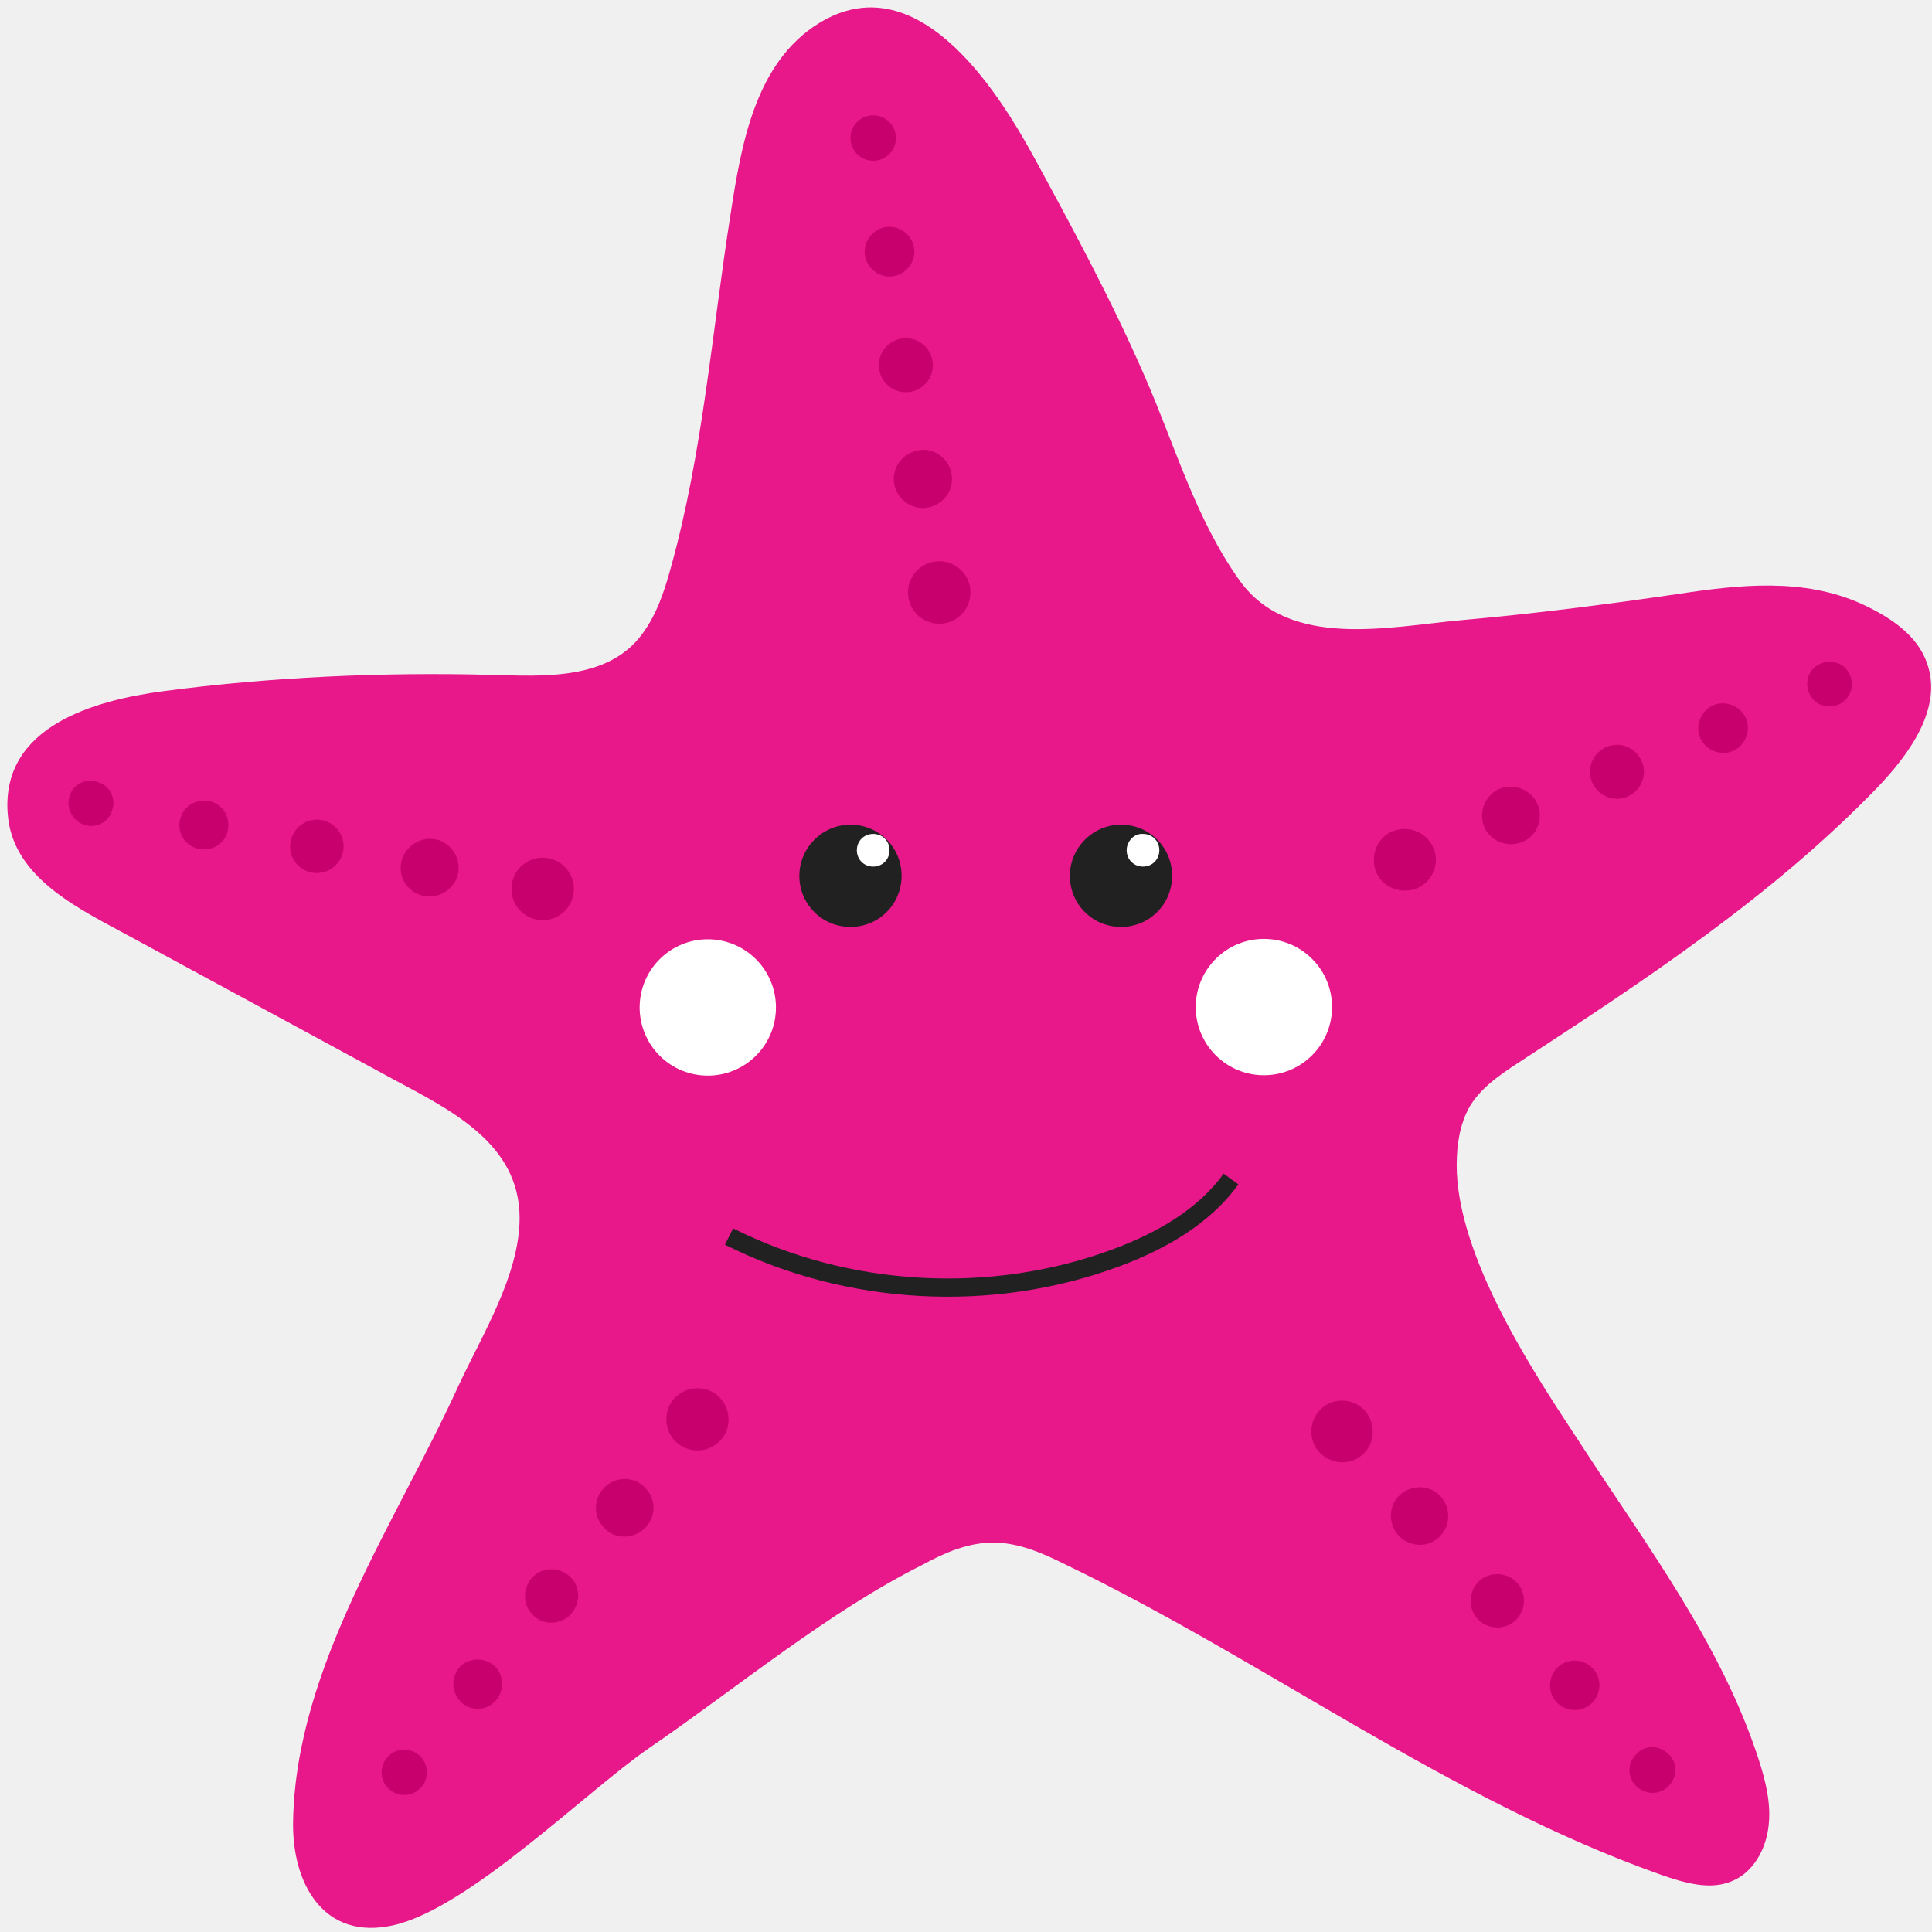
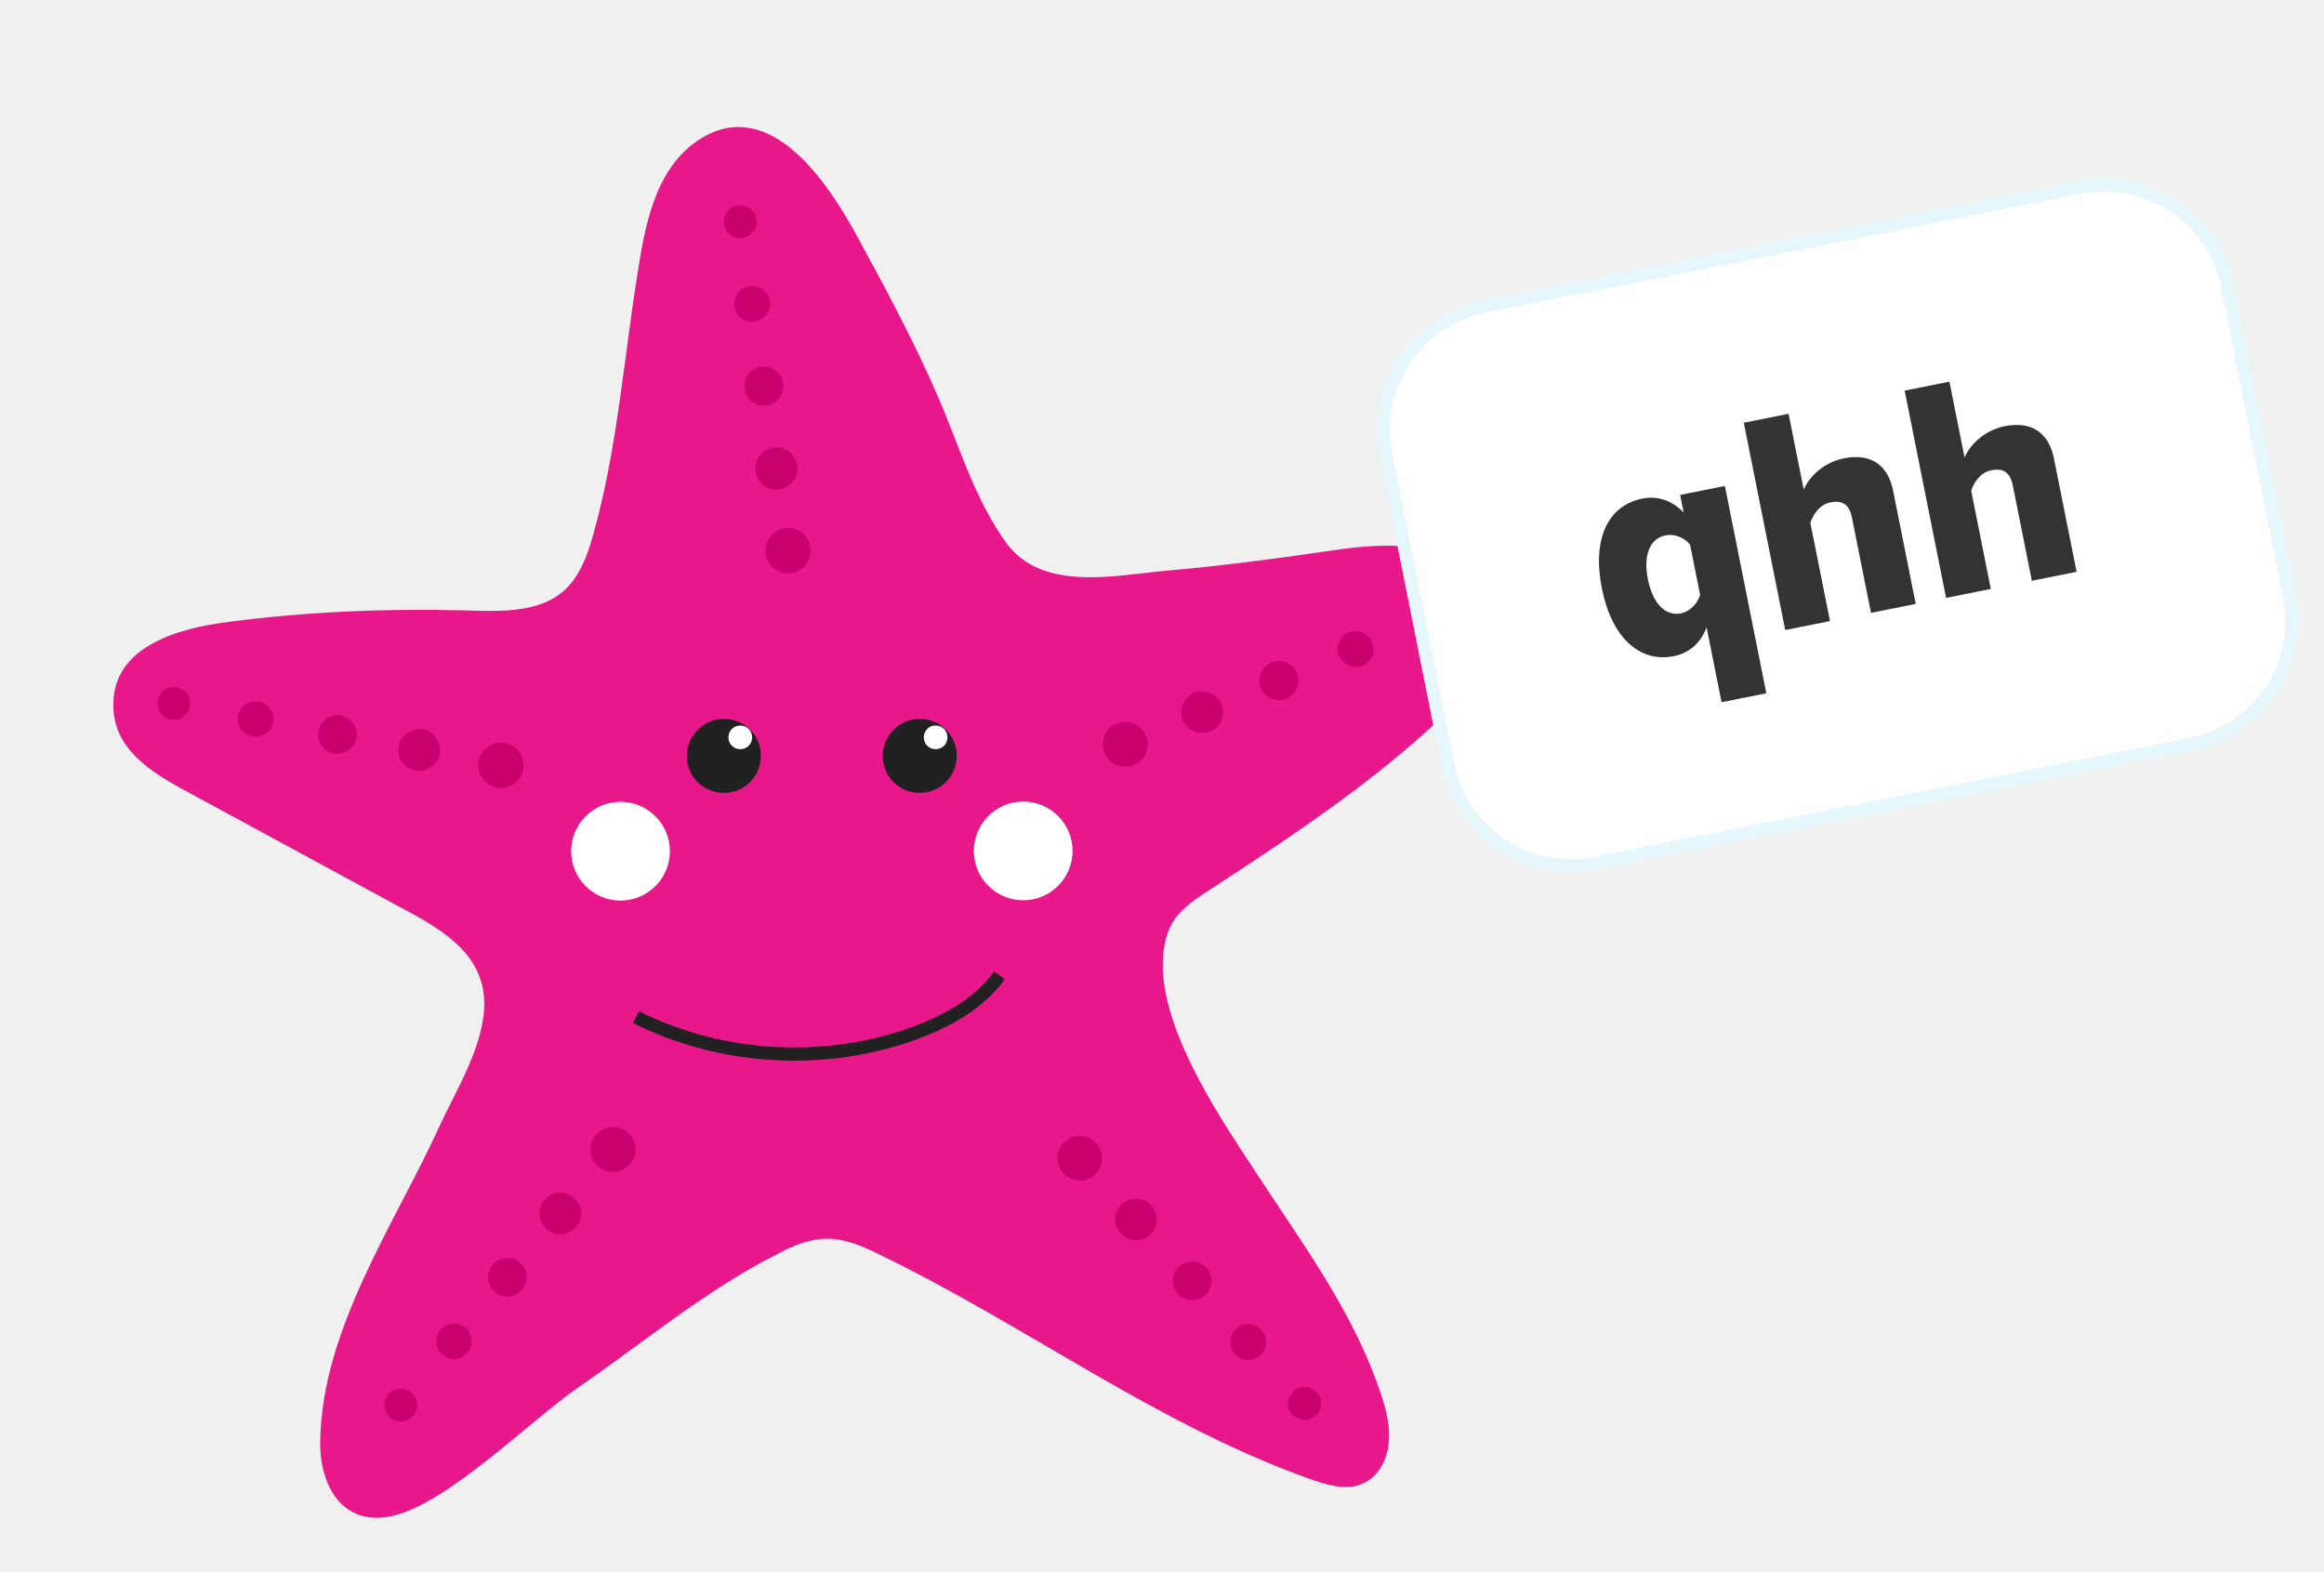
- <svg xmlns="http://www.w3.org/2000/svg" width="138" height="138" viewBox="0 0 138 138" fill="none">
-   <path d="M104.059 83.759C104.008 82.237 104.16 80.817 104.718 79.549C105.428 77.926 107.001 76.861 108.471 75.897C117.499 70.014 126.577 64.029 134.083 56.269C136.415 53.834 138.799 50.537 137.633 47.342C136.923 45.313 134.945 44.045 132.967 43.132C128.808 41.256 124.244 41.763 119.882 42.422C114.709 43.183 109.536 43.842 104.363 44.299C99.292 44.755 92.09 46.429 88.54 41.459C85.396 37.046 83.925 31.822 81.795 26.953C79.462 21.576 76.673 16.403 73.883 11.28C71.094 6.157 65.414 -2.566 58.517 1.643C53.901 4.484 52.938 10.418 52.177 15.338C50.858 23.707 50.199 32.38 47.917 40.546C47.461 42.219 46.903 43.893 45.888 45.263C43.454 48.61 38.788 48.306 35.086 48.204C27.377 48.001 19.314 48.356 11.655 49.371C6.685 50.03 0.092 51.907 0.549 58.095C0.853 62.812 5.925 65.043 9.525 67.021C15.713 70.369 21.951 73.767 28.138 77.115C32.195 79.296 37.115 81.679 37.115 87.005C37.115 91.063 34.427 95.374 32.753 98.975C28.29 108.764 21.139 119.009 20.936 130.066C20.835 134.53 23.117 138.638 28.087 137.522C33.514 136.305 41.882 127.936 46.396 124.842C52.684 120.531 59.125 115.155 65.921 111.756C67.493 110.894 69.167 110.184 70.942 110.184C72.768 110.184 74.492 110.945 76.115 111.756C90.518 118.705 103.501 128.545 118.665 133.921C120.288 134.479 122.114 135.037 123.686 134.377C125.207 133.769 126.12 132.146 126.323 130.472C126.526 128.849 126.12 127.226 125.613 125.654C122.925 117.386 117.6 110.387 112.934 103.185C110.043 98.772 104.363 90.454 104.059 83.759Z" fill="#E8178A" />
-   <path d="M76.419 62.558C76.419 64.587 78.042 66.21 80.07 66.21C82.099 66.21 83.722 64.587 83.722 62.558C83.722 60.529 82.099 58.906 80.07 58.906C78.042 58.906 76.419 60.58 76.419 62.558Z" fill="#212122" />
-   <path d="M80.476 60.732C80.476 61.392 80.983 61.899 81.643 61.899C82.302 61.899 82.809 61.392 82.809 60.732C82.809 60.073 82.302 59.566 81.643 59.566C81.034 59.515 80.476 60.073 80.476 60.732Z" fill="white" />
-   <path d="M86.836 75.376C84.935 73.475 84.935 70.392 86.836 68.491C88.737 66.589 91.82 66.589 93.721 68.491C95.623 70.392 95.623 73.475 93.721 75.376C91.82 77.278 88.737 77.278 86.836 75.376Z" fill="white" />
-   <path d="M57.096 62.558C57.096 64.587 58.719 66.21 60.748 66.21C62.776 66.21 64.399 64.587 64.399 62.558C64.399 60.529 62.776 58.906 60.748 58.906C58.719 58.906 57.096 60.58 57.096 62.558Z" fill="#212122" />
-   <path d="M61.204 60.733C61.204 61.392 61.711 61.9 62.371 61.9C63.03 61.9 63.537 61.392 63.537 60.733C63.537 60.074 63.03 59.566 62.371 59.566C61.711 59.566 61.204 60.074 61.204 60.733Z" fill="white" />
-   <path d="M47.115 75.404C45.214 73.502 45.214 70.419 47.115 68.518C49.016 66.617 52.099 66.617 54 68.518C55.901 70.419 55.901 73.502 54 75.404C52.099 77.305 49.016 77.305 47.115 75.404Z" fill="white" />
-   <path d="M87.931 84.216C85.953 86.955 82.86 88.679 79.715 89.846C70.84 93.142 60.545 92.585 52.075 88.324" stroke="#212122" stroke-width="1.303" stroke-miterlimit="10" />
-   <path d="M67.087 44.551C65.855 44.551 64.856 43.552 64.856 42.32C64.856 41.087 65.855 40.088 67.087 40.088C68.32 40.088 69.319 41.087 69.319 42.32C69.319 43.552 68.32 44.551 67.087 44.551Z" fill="#C8006E" />
-   <path d="M63.842 34.206C63.842 35.321 64.755 36.285 65.921 36.285C67.037 36.285 68.001 35.372 68.001 34.206C68.001 33.09 67.088 32.126 65.921 32.126C64.755 32.177 63.842 33.09 63.842 34.206Z" fill="#C8006E" />
-   <path d="M64.704 28.017C63.64 28.017 62.777 27.154 62.777 26.09C62.777 25.025 63.64 24.162 64.704 24.162C65.769 24.162 66.631 25.025 66.631 26.09C66.631 27.154 65.769 28.017 64.704 28.017Z" fill="#C8006E" />
-   <path d="M61.762 17.974C61.762 18.938 62.573 19.75 63.537 19.75C64.501 19.75 65.312 18.938 65.312 17.974C65.312 17.011 64.501 16.199 63.537 16.199C62.573 16.199 61.762 17.011 61.762 17.974Z" fill="#C8006E" />
-   <path d="M62.371 11.482C61.474 11.482 60.748 10.756 60.748 9.859C60.748 8.963 61.474 8.236 62.371 8.236C63.267 8.236 63.994 8.963 63.994 9.859C63.994 10.756 63.267 11.482 62.371 11.482Z" fill="#C8006E" />
-   <path d="M38.028 65.601C39.194 66.007 40.462 65.398 40.868 64.232C41.274 63.065 40.665 61.797 39.499 61.391C38.332 60.986 37.064 61.594 36.659 62.761C36.253 63.927 36.861 65.195 38.028 65.601Z" fill="#C8006E" />
-   <path d="M30.015 63.927C31.08 64.282 32.246 63.724 32.652 62.659C33.007 61.594 32.449 60.428 31.384 60.022C30.319 59.667 29.153 60.225 28.747 61.29C28.341 62.406 28.95 63.572 30.015 63.927Z" fill="#C8006E" />
-   <path d="M22.002 62.254C23.016 62.609 24.081 62.051 24.436 61.087C24.791 60.073 24.233 59.008 23.269 58.653C22.255 58.297 21.19 58.855 20.835 59.819C20.48 60.834 20.987 61.899 22.002 62.254Z" fill="#C8006E" />
-   <path d="M13.989 60.58C14.902 60.885 15.916 60.428 16.221 59.515C16.525 58.602 16.068 57.588 15.156 57.283C14.243 56.979 13.228 57.435 12.924 58.349C12.569 59.261 13.076 60.276 13.989 60.58Z" fill="#C8006E" />
-   <path d="M5.976 58.906C6.838 59.21 7.751 58.754 8.004 57.892C8.309 57.029 7.852 56.117 6.99 55.863C6.128 55.559 5.215 56.015 4.961 56.877C4.708 57.689 5.164 58.602 5.976 58.906Z" fill="#C8006E" />
-   <path d="M51.315 103.033C52.228 102.221 52.279 100.801 51.467 99.888C50.656 98.975 49.236 98.924 48.323 99.736C47.41 100.547 47.359 101.968 48.171 102.881C49.033 103.794 50.402 103.844 51.315 103.033Z" fill="#C8006E" />
-   <path d="M45.99 109.221C46.852 108.46 46.903 107.141 46.142 106.33C45.382 105.467 44.063 105.417 43.252 106.178C42.389 106.938 42.339 108.257 43.099 109.069C43.809 109.931 45.128 109.982 45.99 109.221Z" fill="#C8006E" />
-   <path d="M40.665 115.409C41.426 114.699 41.527 113.481 40.817 112.721C40.107 111.96 38.89 111.858 38.129 112.568C37.369 113.279 37.267 114.496 37.977 115.257C38.637 116.068 39.854 116.119 40.665 115.409Z" fill="#C8006E" />
-   <path d="M35.289 121.597C35.999 120.938 36.05 119.822 35.441 119.112C34.782 118.402 33.666 118.351 32.956 118.959C32.246 119.619 32.195 120.735 32.804 121.445C33.463 122.206 34.579 122.256 35.289 121.597Z" fill="#C8006E" />
-   <path d="M29.964 127.784C30.624 127.175 30.674 126.161 30.066 125.502C29.457 124.842 28.443 124.791 27.784 125.4C27.124 126.009 27.073 127.023 27.682 127.683C28.291 128.342 29.305 128.393 29.964 127.784Z" fill="#C8006E" />
-   <path d="M101.473 63.319C100.408 63.927 99.039 63.572 98.43 62.558C97.822 61.493 98.177 60.123 99.191 59.514C100.256 58.906 101.625 59.261 102.234 60.275C102.893 61.34 102.538 62.659 101.473 63.319Z" fill="#C8006E" />
-   <path d="M108.979 60.022C108.015 60.58 106.747 60.275 106.139 59.312C105.581 58.348 105.885 57.08 106.849 56.471C107.812 55.913 109.08 56.218 109.689 57.181C110.297 58.196 109.942 59.464 108.979 60.022Z" fill="#C8006E" />
-   <path d="M116.485 56.776C115.572 57.334 114.405 57.03 113.847 56.117C113.289 55.204 113.594 54.037 114.507 53.479C115.42 52.921 116.586 53.226 117.144 54.139C117.702 55.052 117.397 56.218 116.485 56.776Z" fill="#C8006E" />
-   <path d="M123.99 53.529C123.179 54.037 122.063 53.732 121.556 52.921C121.049 52.109 121.353 50.993 122.164 50.486C122.976 49.979 124.092 50.283 124.599 51.095C125.106 51.957 124.802 53.022 123.99 53.529Z" fill="#C8006E" />
-   <path d="M131.496 50.233C130.735 50.689 129.721 50.436 129.315 49.675C128.859 48.914 129.112 47.9 129.873 47.494C130.634 47.038 131.648 47.291 132.054 48.052C132.51 48.813 132.257 49.776 131.496 50.233Z" fill="#C8006E" />
-   <path d="M94.474 103.946C93.51 103.185 93.409 101.765 94.17 100.852C94.93 99.888 96.35 99.787 97.263 100.547C98.176 101.308 98.328 102.728 97.568 103.641C96.807 104.605 95.438 104.706 94.474 103.946Z" fill="#C8006E" />
-   <path d="M100.103 109.88C99.241 109.169 99.089 107.851 99.799 106.989C100.509 106.126 101.828 105.974 102.69 106.684C103.552 107.394 103.704 108.713 102.994 109.575C102.284 110.488 101.016 110.59 100.103 109.88Z" fill="#C8006E" />
-   <path d="M105.732 115.814C104.921 115.155 104.819 113.937 105.479 113.126C106.138 112.314 107.355 112.213 108.167 112.872C108.978 113.532 109.08 114.749 108.42 115.56C107.761 116.372 106.544 116.473 105.732 115.814Z" fill="#C8006E" />
-   <path d="M111.362 121.748C110.602 121.14 110.5 120.024 111.109 119.263C111.717 118.502 112.833 118.401 113.594 119.01C114.355 119.618 114.456 120.734 113.847 121.495C113.239 122.256 112.123 122.357 111.362 121.748Z" fill="#C8006E" />
-   <path d="M116.992 127.683C116.282 127.125 116.18 126.11 116.789 125.4C117.347 124.69 118.361 124.589 119.071 125.197C119.781 125.755 119.882 126.77 119.274 127.48C118.665 128.19 117.702 128.241 116.992 127.683Z" fill="#C8006E" />
+ <svg xmlns="http://www.w3.org/2000/svg" width="176" height="119" viewBox="0 0 176 119" fill="none">
+   <path d="M88.068 73.518C88.029 72.35 88.146 71.26 88.574 70.286C89.119 69.04 90.326 68.222 91.455 67.483C98.386 62.966 105.356 58.371 111.118 52.413C112.909 50.544 114.739 48.013 113.844 45.559C113.299 44.002 111.78 43.028 110.262 42.328C107.069 40.887 103.565 41.276 100.216 41.782C96.245 42.366 92.273 42.873 88.302 43.223C84.408 43.574 78.879 44.859 76.153 41.042C73.739 37.655 72.61 33.644 70.975 29.906C69.184 25.778 67.042 21.806 64.901 17.873C62.759 13.94 58.398 7.243 53.103 10.475C49.56 12.655 48.82 17.211 48.236 20.988C47.224 27.413 46.718 34.072 44.965 40.342C44.615 41.627 44.187 42.912 43.408 43.963C41.539 46.533 37.957 46.299 35.114 46.221C29.196 46.066 23.005 46.338 17.126 47.117C13.31 47.623 8.248 49.064 8.599 53.815C8.832 57.436 12.726 59.15 15.491 60.668C20.241 63.238 25.03 65.847 29.78 68.417C32.895 70.091 36.672 71.922 36.672 76.01C36.672 79.126 34.608 82.436 33.323 85.2C29.897 92.716 24.407 100.581 24.251 109.07C24.173 112.497 25.925 115.651 29.741 114.794C33.907 113.86 40.332 107.435 43.797 105.059C48.625 101.75 53.57 97.622 58.788 95.013C59.995 94.351 61.28 93.806 62.642 93.806C64.044 93.806 65.368 94.39 66.614 95.013C77.672 100.348 87.64 107.902 99.282 112.03C100.528 112.458 101.929 112.886 103.136 112.38C104.304 111.913 105.005 110.667 105.161 109.382C105.317 108.136 105.005 106.89 104.616 105.683C102.552 99.335 98.464 93.962 94.882 88.432C92.662 85.044 88.302 78.658 88.068 73.518Z" fill="#E8178A" />
+   <path d="M66.847 57.241C66.847 58.799 68.093 60.045 69.651 60.045C71.208 60.045 72.454 58.799 72.454 57.241C72.454 55.684 71.208 54.438 69.651 54.438C68.093 54.438 66.847 55.722 66.847 57.241Z" fill="#212122" />
+   <path d="M69.962 55.84C69.962 56.346 70.352 56.735 70.858 56.735C71.364 56.735 71.753 56.346 71.753 55.84C71.753 55.333 71.364 54.944 70.858 54.944C70.391 54.905 69.962 55.333 69.962 55.84Z" fill="white" />
+   <path d="M74.845 67.083C73.385 65.623 73.385 63.256 74.845 61.796C76.305 60.336 78.672 60.336 80.131 61.796C81.591 63.256 81.591 65.623 80.131 67.083C78.672 68.543 76.305 68.543 74.845 67.083Z" fill="white" />
+   <path d="M52.013 57.241C52.013 58.799 53.259 60.045 54.816 60.045C56.374 60.045 57.62 58.799 57.62 57.241C57.62 55.684 56.374 54.438 54.816 54.438C53.259 54.438 52.013 55.722 52.013 57.241Z" fill="#212122" />
+   <path d="M55.166 55.84C55.166 56.346 55.556 56.735 56.062 56.735C56.568 56.735 56.958 56.346 56.958 55.84C56.958 55.333 56.568 54.944 56.062 54.944C55.556 54.944 55.166 55.333 55.166 55.84Z" fill="white" />
+   <path d="M44.35 67.104C42.89 65.644 42.89 63.277 44.35 61.817C45.809 60.357 48.176 60.357 49.636 61.817C51.096 63.277 51.096 65.644 49.636 67.104C48.176 68.564 45.809 68.564 44.35 67.104Z" fill="white" />
+   <path d="M75.686 73.869C74.168 75.971 71.792 77.295 69.378 78.191C62.565 80.722 54.66 80.294 48.158 77.023" stroke="#212122" stroke-miterlimit="10" />
+   <path d="M59.683 43.417C58.737 43.417 57.97 42.65 57.97 41.704C57.97 40.758 58.737 39.991 59.683 39.991C60.63 39.991 61.397 40.758 61.397 41.704C61.397 42.65 60.63 43.417 59.683 43.417Z" fill="#C8006E" />
+   <path d="M57.191 35.474C57.191 36.331 57.892 37.071 58.788 37.071C59.645 37.071 60.384 36.37 60.384 35.474C60.384 34.617 59.683 33.877 58.788 33.877C57.892 33.916 57.191 34.617 57.191 35.474Z" fill="#C8006E" />
+   <path d="M57.853 30.723C57.036 30.723 56.374 30.061 56.374 29.243C56.374 28.426 57.036 27.764 57.853 27.764C58.671 27.764 59.333 28.426 59.333 29.243C59.333 30.061 58.671 30.723 57.853 30.723Z" fill="#C8006E" />
+   <path d="M55.595 23.013C55.595 23.753 56.218 24.376 56.958 24.376C57.697 24.376 58.32 23.753 58.32 23.013C58.32 22.273 57.697 21.65 56.958 21.65C56.218 21.65 55.595 22.273 55.595 23.013Z" fill="#C8006E" />
+   <path d="M56.062 18.029C55.374 18.029 54.816 17.471 54.816 16.783C54.816 16.095 55.374 15.537 56.062 15.537C56.75 15.537 57.308 16.095 57.308 16.783C57.308 17.471 56.75 18.029 56.062 18.029Z" fill="#C8006E" />
+   <path d="M37.373 59.578C38.269 59.889 39.242 59.422 39.553 58.526C39.865 57.63 39.398 56.657 38.502 56.346C37.607 56.034 36.633 56.501 36.322 57.397C36.01 58.292 36.477 59.266 37.373 59.578Z" fill="#C8006E" />
+   <path d="M31.221 58.293C32.039 58.565 32.934 58.137 33.246 57.319C33.518 56.502 33.09 55.606 32.272 55.294C31.455 55.022 30.559 55.45 30.248 56.268C29.936 57.124 30.403 58.02 31.221 58.293Z" fill="#C8006E" />
+   <path d="M25.069 57.008C25.848 57.28 26.665 56.852 26.938 56.112C27.21 55.333 26.782 54.515 26.042 54.243C25.264 53.97 24.446 54.398 24.173 55.138C23.901 55.917 24.29 56.735 25.069 57.008Z" fill="#C8006E" />
+   <path d="M18.917 55.723C19.618 55.956 20.397 55.606 20.631 54.905C20.864 54.204 20.514 53.425 19.813 53.192C19.112 52.958 18.333 53.309 18.1 54.009C17.827 54.71 18.216 55.489 18.917 55.723Z" fill="#C8006E" />
+   <path d="M12.765 54.438C13.427 54.671 14.128 54.321 14.323 53.659C14.556 52.997 14.206 52.296 13.544 52.101C12.882 51.868 12.181 52.218 11.986 52.88C11.792 53.503 12.142 54.204 12.765 54.438Z" fill="#C8006E" />
+   <path d="M47.574 88.316C48.275 87.693 48.314 86.602 47.691 85.901C47.068 85.2 45.978 85.162 45.277 85.784C44.576 86.408 44.537 87.498 45.16 88.199C45.822 88.9 46.873 88.939 47.574 88.316Z" fill="#C8006E" />
+   <path d="M43.486 93.066C44.148 92.482 44.187 91.47 43.603 90.847C43.019 90.185 42.007 90.146 41.384 90.73C40.722 91.314 40.683 92.327 41.267 92.95C41.812 93.612 42.824 93.65 43.486 93.066Z" fill="#C8006E" />
+   <path d="M39.398 97.817C39.982 97.272 40.06 96.337 39.515 95.753C38.969 95.169 38.035 95.091 37.451 95.636C36.867 96.181 36.789 97.116 37.334 97.7C37.84 98.323 38.775 98.362 39.398 97.817Z" fill="#C8006E" />
+   <path d="M35.27 102.568C35.815 102.061 35.854 101.205 35.387 100.66C34.881 100.114 34.024 100.075 33.479 100.543C32.934 101.049 32.895 101.906 33.362 102.451C33.868 103.035 34.725 103.074 35.27 102.568Z" fill="#C8006E" />
+   <path d="M31.182 107.318C31.688 106.851 31.727 106.072 31.26 105.566C30.793 105.06 30.014 105.021 29.508 105.488C29.002 105.955 28.963 106.734 29.43 107.24C29.897 107.747 30.676 107.786 31.182 107.318Z" fill="#C8006E" />
+   <path d="M86.082 57.825C85.265 58.292 84.213 58.02 83.746 57.241C83.279 56.423 83.552 55.372 84.33 54.905C85.148 54.437 86.199 54.71 86.666 55.489C87.173 56.306 86.9 57.319 86.082 57.825Z" fill="#C8006E" />
+   <path d="M91.845 55.294C91.105 55.723 90.132 55.489 89.664 54.749C89.236 54.009 89.47 53.036 90.209 52.569C90.949 52.14 91.923 52.374 92.39 53.114C92.857 53.892 92.585 54.866 91.845 55.294Z" fill="#C8006E" />
+   <path d="M97.608 52.802C96.907 53.231 96.011 52.997 95.583 52.296C95.154 51.595 95.388 50.7 96.089 50.271C96.79 49.843 97.685 50.076 98.114 50.777C98.542 51.478 98.308 52.374 97.608 52.802Z" fill="#C8006E" />
+   <path d="M103.37 50.31C102.747 50.699 101.89 50.466 101.501 49.843C101.111 49.22 101.345 48.363 101.968 47.974C102.591 47.584 103.448 47.818 103.837 48.441C104.226 49.103 103.993 49.921 103.37 50.31Z" fill="#C8006E" />
+   <path d="M109.133 47.779C108.548 48.129 107.77 47.934 107.458 47.35C107.108 46.766 107.303 45.987 107.887 45.676C108.471 45.325 109.249 45.52 109.561 46.104C109.911 46.688 109.717 47.428 109.133 47.779Z" fill="#C8006E" />
+   <path d="M80.709 89.016C79.969 88.432 79.891 87.342 80.475 86.641C81.059 85.901 82.15 85.823 82.85 86.407C83.551 86.991 83.668 88.082 83.084 88.782C82.5 89.522 81.449 89.6 80.709 89.016Z" fill="#C8006E" />
+   <path d="M85.031 93.572C84.369 93.027 84.252 92.014 84.797 91.352C85.343 90.691 86.355 90.574 87.017 91.119C87.679 91.664 87.796 92.676 87.25 93.338C86.705 94.039 85.732 94.117 85.031 93.572Z" fill="#C8006E" />
+   <path d="M89.353 98.128C88.73 97.622 88.652 96.687 89.158 96.064C89.664 95.441 90.599 95.363 91.222 95.869C91.845 96.376 91.922 97.31 91.416 97.933C90.91 98.556 89.976 98.634 89.353 98.128Z" fill="#C8006E" />
+   <path d="M93.675 102.684C93.091 102.216 93.013 101.36 93.48 100.776C93.947 100.191 94.804 100.114 95.388 100.581C95.972 101.048 96.05 101.905 95.583 102.489C95.115 103.073 94.259 103.151 93.675 102.684Z" fill="#C8006E" />
+   <path d="M97.997 107.24C97.452 106.811 97.374 106.033 97.841 105.487C98.269 104.942 99.048 104.864 99.593 105.332C100.138 105.76 100.216 106.539 99.749 107.084C99.282 107.629 98.542 107.668 97.997 107.24Z" fill="#C8006E" />
+   <rect x="103.088" y="25.062" width="65" height="43" rx="9.5" transform="rotate(-11.2956 103.088 25.0618)" fill="white" />
+   <path d="M133.765 52.501L130.629 36.803L127.24 37.48L127.508 38.821C126.577 37.832 125.442 37.545 124.383 37.757C121.794 38.274 120.556 40.773 121.313 44.562C122.06 48.304 124.178 50.206 126.767 49.689C127.802 49.482 128.767 48.8 129.243 47.505L130.376 53.177L133.765 52.501ZM128.754 45.058C128.547 45.736 127.93 46.324 127.318 46.446C126.071 46.695 125.149 45.631 124.796 43.866C124.448 42.124 124.891 40.788 126.138 40.539C126.75 40.416 127.536 40.675 127.992 41.245L128.754 45.058ZM141.693 46.414L145.082 45.737L143.371 37.17C143.005 35.334 141.814 34.275 139.625 34.712C138.119 35.013 136.994 36.119 136.598 37.079L135.451 31.336L132.062 32.013L135.198 47.711L138.587 47.034L137.101 39.597C137.313 38.943 137.803 38.209 138.627 38.044C139.474 37.875 140.043 38.153 140.25 39.188L141.693 46.414ZM153.875 43.981L157.264 43.304L155.552 34.737C155.186 32.901 153.995 31.842 151.806 32.279C150.3 32.58 149.175 33.686 148.779 34.646L147.632 28.903L144.243 29.58L147.379 45.278L150.768 44.601L149.282 37.164C149.494 36.51 149.984 35.776 150.808 35.611C151.655 35.442 152.224 35.72 152.431 36.755L153.875 43.981Z" fill="#333333" />
+   <rect x="103.088" y="25.062" width="65" height="43" rx="9.5" transform="rotate(-11.2956 103.088 25.0618)" stroke="#E6F7FC" />
</svg>
